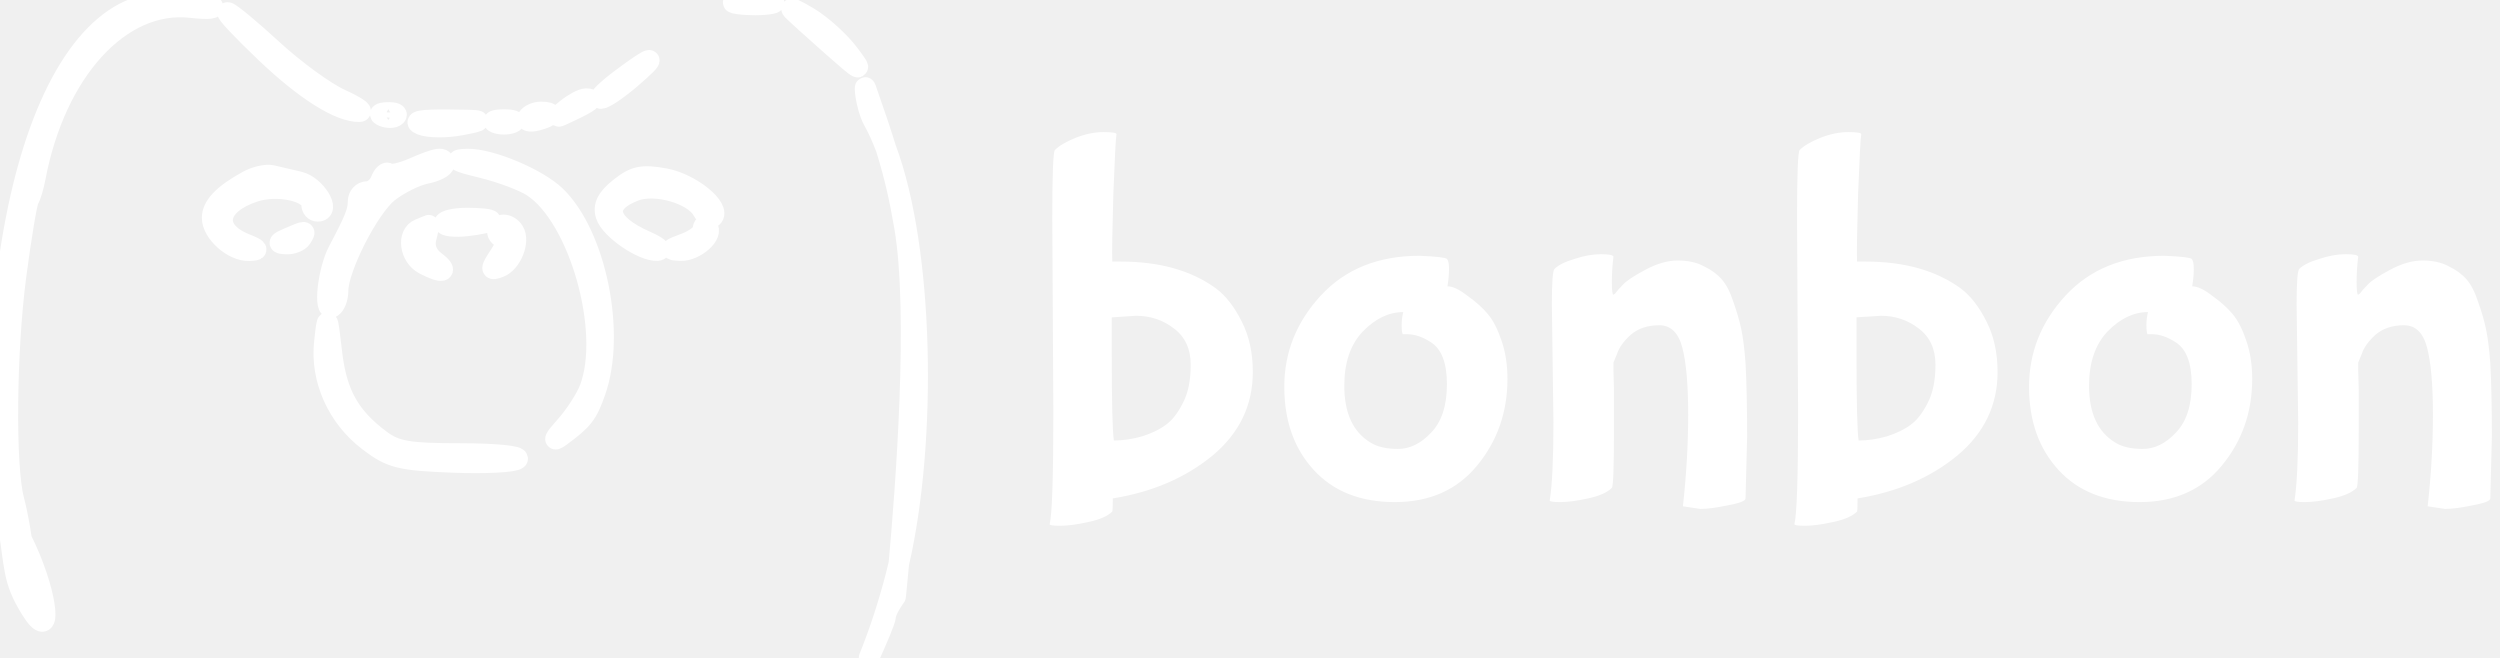
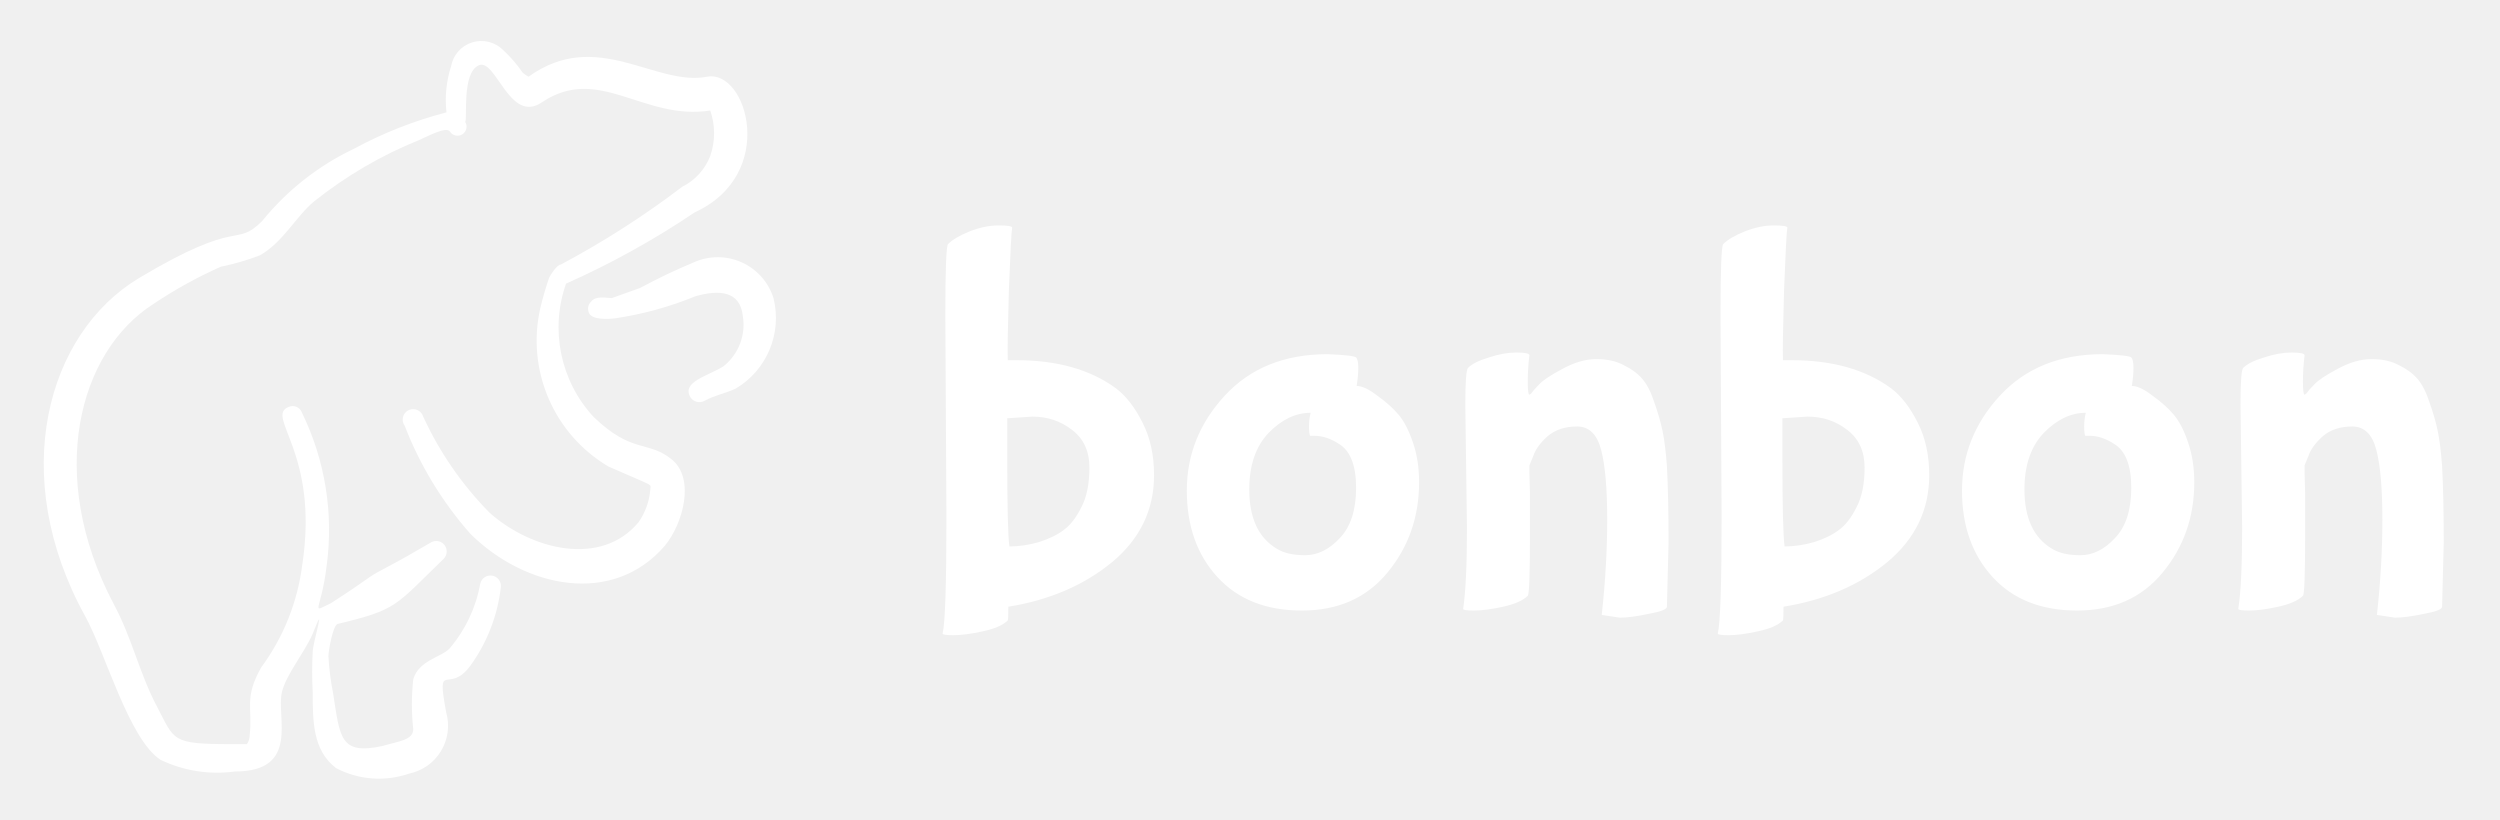
- <svg xmlns="http://www.w3.org/2000/svg" width="152" height="40" viewBox="0 0 152 40" fill="none">
-   <g transform="translate(-17.3762 -13.6972) scale(0.566)">
-     <path d="M124.505 37.138C123.707 35.703 123.449 32.942 123.723 33.725C124.654 36.382 125.34 38.414 125.879 40.163C129.952 51.023 130.31 71.534 127.254 84.74C127.053 86.947 126.91 88.28 126.91 88.28C126.9 88.294 125.883 89.669 125.842 90.418C125.818 90.845 124.906 92.962 124.055 94.845C125.163 92.102 126.115 89.19 126.91 86.14C127.03 85.683 127.144 85.216 127.254 84.74C127.975 76.852 129.448 57.8 127.851 48.55C127.307 45.401 126.818 43.211 125.879 40.163C125.461 39.047 125.002 38.032 124.505 37.138ZM44.032 25.584C46.827 24.11 51.701 23.677 53.401 24.753C54.01 25.14 53.173 25.242 51.21 25.02C43.661 24.169 36.666 31.818 34.497 43.294C34.317 44.246 34.002 45.297 33.797 45.629C33.592 45.962 32.973 49.671 32.421 53.873C31.359 61.966 31.246 74.331 32.201 77.901C32.483 78.951 32.83 80.747 33.023 82.12C33.161 82.4 33.321 82.738 33.505 83.14C35.92 88.415 36.352 93.438 34.005 89.64C32.004 86.402 32.35 85.325 31.441 79.682C30.368 73.032 30.517 59.814 31.76 51.538C33.795 37.987 38.205 28.661 44.032 25.584ZM65.542 60.929C65.873 57.962 65.876 57.965 66.36 62.118C66.87 66.489 68.255 68.969 71.568 71.444C73.226 72.684 74.577 72.913 80.213 72.913C83.898 72.913 86.621 73.186 86.287 73.521C85.953 73.855 82.82 74.016 79.323 73.877C73.618 73.652 72.685 73.415 70.281 71.58C66.919 69.014 65.097 64.921 65.542 60.929ZM80.913 41.283C83.362 41.231 88.448 43.364 90.406 45.262C94.722 49.448 96.861 59.94 94.677 66.216C93.813 68.701 93.346 69.303 90.886 71.105C90.036 71.728 90.234 71.297 91.377 70.036C92.43 68.875 93.632 67.022 94.049 65.919C96.37 59.777 92.898 47.532 87.91 44.264C86.95 43.634 84.501 42.715 82.469 42.223C79.651 41.54 79.282 41.317 80.913 41.283ZM75.094 42.245C77.777 41.078 78.419 40.998 78.419 41.831C78.419 42.173 77.529 42.632 76.441 42.849C75.353 43.067 73.546 43.966 72.427 44.846C70.342 46.487 67.02 52.993 67.02 55.435C67.02 56.184 66.725 56.979 66.365 57.202C65.424 57.785 65.911 53.27 67.018 51.174C68.815 47.77 69.157 46.919 69.157 45.848C69.157 45.255 69.604 44.769 70.15 44.769C70.695 44.769 71.345 44.243 71.592 43.599C71.838 42.955 72.22 42.608 72.44 42.827C72.659 43.045 73.854 42.784 75.094 42.245ZM76.749 48.388C76.811 48.358 76.689 48.988 76.48 49.79C76.237 50.717 76.586 51.615 77.437 52.26C79.001 53.444 78.232 53.65 76.235 52.581C74.69 51.755 74.381 49.355 75.747 48.803C76.237 48.606 76.687 48.419 76.749 48.388ZM84.119 49.044C84.119 48.12 85.332 48.123 85.906 49.05C86.567 50.123 85.649 52.414 84.359 52.91C83.347 53.298 83.351 53.155 84.403 51.55C85.049 50.565 85.249 49.757 84.849 49.756C84.448 49.756 84.119 49.436 84.119 49.044ZM57.299 43.628C58.138 43.166 59.307 42.899 59.895 43.033C60.483 43.167 61.815 43.48 62.856 43.727C64.593 44.141 66.297 46.907 64.815 46.907C64.46 46.907 64.169 46.578 64.169 46.176C64.169 44.774 60.544 43.967 58.005 44.805C53.909 46.157 53.44 48.942 57.065 50.389C58.497 50.961 58.57 51.1 57.457 51.137C55.721 51.194 53.482 49.201 53.482 47.596C53.482 46.32 54.691 45.063 57.299 43.628ZM97.266 44.382C98.873 43.102 99.689 42.934 102.141 43.382C104.921 43.89 108.208 46.568 107.24 47.536C107.005 47.771 106.513 47.429 106.148 46.777C105.17 45.03 101.102 43.866 98.898 44.704C95.326 46.062 95.808 48.22 100.103 50.106C101.305 50.634 101.857 51.092 101.329 51.123C99.746 51.22 96.262 48.835 95.783 47.329C95.464 46.322 95.886 45.482 97.266 44.382ZM106.207 48.866C106.207 48.441 106.413 48.301 106.665 48.552C107.449 49.337 105.397 51.184 103.805 51.126C102.516 51.078 102.582 50.962 104.247 50.354C105.325 49.96 106.207 49.29 106.207 48.866ZM61.676 49.756C63.582 48.937 63.607 48.937 63.101 49.756C62.859 50.148 62.118 50.447 61.455 50.419C60.473 50.378 60.515 50.256 61.676 49.756ZM80.913 47.62C82.285 47.62 83.407 47.745 83.407 47.898C83.407 48.05 82.285 48.307 80.913 48.467C79.542 48.627 78.42 48.502 78.419 48.189C78.419 47.876 79.542 47.62 80.913 47.62ZM78.776 37.059C82.794 37.094 82.88 37.128 80.211 37.641C78.65 37.941 76.726 37.925 75.937 37.604C74.97 37.212 75.897 37.035 78.776 37.059ZM84.832 37.044C85.812 37.044 86.213 37.206 85.723 37.404C85.234 37.602 84.432 37.602 83.942 37.404C83.452 37.206 83.853 37.044 84.832 37.044ZM88.793 36.219C90.268 36.219 90.057 36.703 88.394 37.138C87.609 37.343 87.147 37.221 87.367 36.866C87.587 36.51 88.228 36.219 88.793 36.219ZM72.304 36.276C73.055 36.245 73.475 36.413 73.239 36.65C73.002 36.886 72.388 36.911 71.874 36.706C71.306 36.478 71.474 36.31 72.304 36.276ZM93.637 34.794C94.542 34.794 94.138 35.124 91.957 36.163C90.278 36.962 90.255 36.947 91.559 35.902C92.32 35.293 93.254 34.795 93.637 34.794ZM55.156 25.532C55.42 25.534 57.582 27.324 59.962 29.513C62.344 31.703 65.628 34.1 67.26 34.841C68.891 35.581 69.814 36.195 69.313 36.204C67.178 36.24 63.517 33.939 59.245 29.877C56.733 27.487 54.893 25.532 55.156 25.532ZM97.373 32.706C100.973 30 101.553 29.988 98.397 32.686C97.04 33.845 95.629 34.794 95.262 34.794C94.896 34.794 95.846 33.854 97.373 32.706ZM115.825 25.299C115.434 24.902 116.236 25.253 117.607 26.082C118.978 26.912 120.899 28.651 121.876 29.946C123.472 32.063 123.292 31.983 120.095 29.163C118.139 27.436 116.217 25.698 115.825 25.299ZM111.551 24.311C113.51 24.306 114.396 24.44 113.52 24.609C112.643 24.778 111.04 24.782 109.957 24.619C108.875 24.455 109.592 24.317 111.551 24.311Z" fill="white" stroke="white" stroke-width="2.2" stroke-linejoin="round" />
+ <svg xmlns="http://www.w3.org/2000/svg" width="122" height="40" viewBox="0 0 122 40" fill="none">
+   <g transform="translate(2 2) scale(1.5)" fill="#FFFFFF" fill-rule="evenodd" clip-rule="evenodd">
+     <path d="M17.972 12.224a4.29 4.29 0 0 1-.89-4.33a27.5 27.5 0 0 0 4.19-2.321c2.702-1.24 1.701-4.651.401-4.411c-1.68.33-3.59-1.6-5.811 0a1 1 0 0 1-.19-.13a4.3 4.3 0 0 0-.64-.74a1 1 0 0 0-1.69.53a3.6 3.6 0 0 0-.15 1.5a13.4 13.4 0 0 0-3.001 1.18a8.6 8.6 0 0 0-3 2.361c-.891.88-.661-.15-4.002 1.85c-3 1.8-4.28 6.422-1.75 11.003c.65 1.17 1.42 4 2.45 4.67a4.27 4.27 0 0 0 2.42.38c2.141 0 1.331-1.79 1.531-2.59c.14-.57.71-1.24 1-1.89c.47-1.21 0 .29 0 .59q-.036.65 0 1.3c0 .95 0 1.9.76 2.48a3 3 0 0 0 2.371.18a1.59 1.59 0 0 0 1.21-2c-.32-1.75.07-.55.78-1.5a5.4 5.4 0 0 0 1-2.57a.34.34 0 0 0-.67-.11a4.47 4.47 0 0 1-1 2.11c-.26.28-1 .38-1.18 1a7.4 7.4 0 0 0 0 1.62c0 .36-.46.39-1 .55c-1.39.3-1.38-.27-1.61-1.73a8.4 8.4 0 0 1-.15-1.19c0-.15.14-1 .3-1.05c1.95-.47 1.85-.57 3.45-2.12a.34.34 0 0 0-.4-.54c-.53.31-1 .58-1.57.88s-.3.2-1.69 1.1c-.71.34-.33.29-.15-1.19a8.7 8.7 0 0 0-.8-5.002a.32.32 0 0 0-.43-.19c-.79.31 1 1.47.44 5.131a7.13 7.13 0 0 1-1.34 3.35c-.561 1.001-.271 1.291-.371 2.201a.53.53 0 0 1-.09.29h-.48c-2 0-1.86-.11-2.45-1.23s-.79-2.19-1.42-3.36c-2.171-4.131-1.151-8.162 1.31-9.732q1.043-.7 2.19-1.21a8 8 0 0 0 1.27-.37c.75-.42 1.18-1.271 1.76-1.751a13.7 13.7 0 0 1 3.421-2c.28-.12.88-.45 1-.28a.294.294 0 1 0 .5-.31c.08-.08-.12-1.591.44-1.841s1 1.93 2.06 1.2c1.851-1.24 3.302.61 5.472.27a2.25 2.25 0 0 1 0 1.48a1.87 1.87 0 0 1-.91 1a29 29 0 0 1-3.951 2.531c-.12 0-.35.35-.38.43q-.17.492-.29 1a4.76 4.76 0 0 0 2.22 5.142c1.59.7 1.36.54 1.36.76a2.15 2.15 0 0 1-.38 1.05c-1.21 1.46-3.47.91-4.84-.3a11 11 0 0 1-2.17-3.14a.34.34 0 1 0-.601.3a11.7 11.7 0 0 0 2.14 3.52c1.79 1.77 4.631 2.35 6.322.39c.59-.71 1-2.18.23-2.81s-1.29-.17-2.55-1.39" />
+     <path d="M23.833 8.374a1.9 1.9 0 0 0-2.6-1.17a19 19 0 0 0-1.74.83l-.92.33c-.18 0-.52-.09-.68.12a.32.32 0 0 0-.07.35c.08.24.6.22.85.19a11.2 11.2 0 0 0 2.62-.72c.78-.22 1.45-.17 1.54.64a1.73 1.73 0 0 1-.63 1.64c-.51.32-1.36.5-1.08 1a.35.35 0 0 0 .47.12c.33-.18.67-.24 1-.39a2.67 2.67 0 0 0 1.24-2.94" />
  </g>
-   <g transform="translate(27.5 -94.15)">
-     <path d="M36.543 119.237L36.479 107.429C36.479 104.763 36.532 103.376 36.639 103.269C36.895 103.013 37.311 102.768 37.887 102.533C38.484 102.299 39.049 102.181 39.583 102.181C40.116 102.181 40.383 102.224 40.383 102.309C40.34 102.523 40.276 103.739 40.191 105.957C40.127 108.155 40.105 109.52 40.127 110.053H40.639C43.007 110.053 44.937 110.597 46.431 111.685C47.028 112.133 47.551 112.805 47.999 113.701C48.447 114.576 48.671 115.6 48.671 116.773C48.671 118.8 47.849 120.496 46.207 121.861C44.564 123.205 42.548 124.069 40.159 124.453C40.159 124.944 40.148 125.211 40.127 125.253C39.849 125.531 39.359 125.744 38.655 125.893C37.972 126.043 37.407 126.117 36.959 126.117C36.532 126.117 36.319 126.085 36.319 126.021C36.468 125.424 36.543 123.163 36.543 119.237ZM40.223 120.933C40.777 120.933 41.353 120.848 41.951 120.677C42.548 120.485 43.028 120.251 43.391 119.973C43.775 119.696 44.116 119.259 44.415 118.661C44.735 118.064 44.895 117.285 44.895 116.325C44.895 115.365 44.553 114.629 43.871 114.117C43.209 113.605 42.441 113.349 41.567 113.349L40.095 113.445V115.749C40.095 118.629 40.137 120.357 40.223 120.933ZM64.153 117.189C64.153 119.216 63.534 120.976 62.297 122.469C61.081 123.941 59.417 124.677 57.305 124.677C55.214 124.677 53.572 124.027 52.377 122.725C51.182 121.424 50.585 119.739 50.585 117.669C50.585 115.579 51.321 113.733 52.793 112.133C54.286 110.512 56.292 109.701 58.809 109.701C59.833 109.744 60.388 109.808 60.473 109.893C60.558 109.979 60.601 110.181 60.601 110.501C60.601 110.821 60.569 111.173 60.505 111.557C60.825 111.557 61.23 111.749 61.721 112.133C62.233 112.496 62.649 112.869 62.969 113.253C63.289 113.637 63.566 114.181 63.801 114.885C64.036 115.568 64.153 116.336 64.153 117.189ZM59.481 114.949C58.99 114.629 58.51 114.469 58.041 114.469H57.785C57.742 114.384 57.721 114.203 57.721 113.925C57.721 113.648 57.753 113.381 57.817 113.125C56.942 113.125 56.121 113.52 55.353 114.309C54.606 115.099 54.233 116.197 54.233 117.605C54.233 119.269 54.766 120.421 55.833 121.061C56.238 121.317 56.793 121.445 57.497 121.445C58.222 121.445 58.894 121.115 59.513 120.453C60.153 119.792 60.473 118.811 60.473 117.509C60.473 116.208 60.142 115.355 59.481 114.949ZM70.597 116.645L70.629 117.829V120.261C70.629 122.544 70.586 123.728 70.501 123.813C70.224 124.091 69.744 124.304 69.061 124.453C68.378 124.603 67.813 124.677 67.365 124.677C66.938 124.677 66.725 124.645 66.725 124.581C66.874 123.621 66.949 122.043 66.949 119.845L66.853 112.645C66.853 111.323 66.906 110.608 67.013 110.501C67.248 110.267 67.653 110.064 68.229 109.893C68.805 109.701 69.338 109.605 69.829 109.605C70.341 109.605 70.597 109.659 70.597 109.765C70.533 110.277 70.501 110.789 70.501 111.301C70.501 111.813 70.533 112.069 70.597 112.069L70.693 112.005C70.8 111.856 70.96 111.675 71.173 111.461C71.386 111.227 71.834 110.928 72.517 110.565C73.221 110.181 73.882 109.989 74.501 109.989C75.141 109.989 75.674 110.107 76.101 110.341C76.549 110.555 76.912 110.821 77.189 111.141C77.466 111.461 77.701 111.92 77.893 112.517C78.106 113.115 78.266 113.669 78.373 114.181C78.48 114.693 78.565 115.376 78.629 116.229C78.693 117.403 78.725 118.896 78.725 120.709L78.629 124.453C78.629 124.603 78.277 124.741 77.573 124.869C76.869 125.019 76.304 125.093 75.877 125.093L74.821 124.933C75.034 123.013 75.141 121.157 75.141 119.365C75.141 117.552 75.024 116.197 74.789 115.301C74.554 114.384 74.085 113.925 73.381 113.925C72.677 113.925 72.101 114.117 71.653 114.501C71.226 114.885 70.949 115.269 70.821 115.653L70.597 116.197V116.645ZM81.824 119.237L81.76 107.429C81.76 104.763 81.813 103.376 81.92 103.269C82.176 103.013 82.592 102.768 83.168 102.533C83.765 102.299 84.331 102.181 84.864 102.181C85.397 102.181 85.664 102.224 85.664 102.309C85.621 102.523 85.557 103.739 85.472 105.957C85.408 108.155 85.387 109.52 85.408 110.053H85.92C88.288 110.053 90.219 110.597 91.712 111.685C92.309 112.133 92.832 112.805 93.28 113.701C93.728 114.576 93.952 115.6 93.952 116.773C93.952 118.8 93.131 120.496 91.488 121.861C89.845 123.205 87.829 124.069 85.44 124.453C85.44 124.944 85.429 125.211 85.408 125.253C85.131 125.531 84.64 125.744 83.936 125.893C83.253 126.043 82.688 126.117 82.24 126.117C81.813 126.117 81.6 126.085 81.6 126.021C81.749 125.424 81.824 123.163 81.824 119.237ZM85.504 120.933C86.059 120.933 86.635 120.848 87.232 120.677C87.829 120.485 88.309 120.251 88.672 119.973C89.056 119.696 89.397 119.259 89.696 118.661C90.016 118.064 90.176 117.285 90.176 116.325C90.176 115.365 89.835 114.629 89.152 114.117C88.491 113.605 87.723 113.349 86.848 113.349L85.376 113.445V115.749C85.376 118.629 85.419 120.357 85.504 120.933ZM109.434 117.189C109.434 119.216 108.816 120.976 107.578 122.469C106.362 123.941 104.698 124.677 102.586 124.677C100.496 124.677 98.853 124.027 97.658 122.725C96.464 121.424 95.866 119.739 95.866 117.669C95.866 115.579 96.602 113.733 98.074 112.133C99.568 110.512 101.573 109.701 104.09 109.701C105.114 109.744 105.669 109.808 105.754 109.893C105.84 109.979 105.882 110.181 105.882 110.501C105.882 110.821 105.85 111.173 105.786 111.557C106.106 111.557 106.512 111.749 107.002 112.133C107.514 112.496 107.93 112.869 108.25 113.253C108.57 113.637 108.848 114.181 109.082 114.885C109.317 115.568 109.434 116.336 109.434 117.189ZM104.762 114.949C104.272 114.629 103.792 114.469 103.322 114.469H103.066C103.024 114.384 103.002 114.203 103.002 113.925C103.002 113.648 103.034 113.381 103.098 113.125C102.224 113.125 101.402 113.52 100.634 114.309C99.888 115.099 99.514 116.197 99.514 117.605C99.514 119.269 100.048 120.421 101.114 121.061C101.52 121.317 102.074 121.445 102.778 121.445C103.504 121.445 104.176 121.115 104.794 120.453C105.434 119.792 105.754 118.811 105.754 117.509C105.754 116.208 105.424 115.355 104.762 114.949ZM115.878 116.645L115.91 117.829V120.261C115.91 122.544 115.868 123.728 115.782 123.813C115.505 124.091 115.025 124.304 114.342 124.453C113.66 124.603 113.094 124.677 112.646 124.677C112.22 124.677 112.006 124.645 112.006 124.581C112.156 123.621 112.23 122.043 112.23 119.845L112.134 112.645C112.134 111.323 112.188 110.608 112.294 110.501C112.529 110.267 112.934 110.064 113.51 109.893C114.086 109.701 114.62 109.605 115.11 109.605C115.622 109.605 115.878 109.659 115.878 109.765C115.814 110.277 115.782 110.789 115.782 111.301C115.782 111.813 115.814 112.069 115.878 112.069L115.974 112.005C116.081 111.856 116.241 111.675 116.454 111.461C116.668 111.227 117.116 110.928 117.798 110.565C118.502 110.181 119.164 109.989 119.782 109.989C120.422 109.989 120.956 110.107 121.382 110.341C121.83 110.555 122.193 110.821 122.47 111.141C122.748 111.461 122.982 111.92 123.174 112.517C123.388 113.115 123.548 113.669 123.654 114.181C123.761 114.693 123.846 115.376 123.91 116.229C123.974 117.403 124.006 118.896 124.006 120.709L123.91 124.453C123.91 124.603 123.558 124.741 122.854 124.869C122.15 125.019 121.585 125.093 121.158 125.093L120.102 124.933C120.316 123.013 120.422 121.157 120.422 119.365C120.422 117.552 120.305 116.197 120.07 115.301C119.836 114.384 119.366 113.925 118.662 113.925C117.958 113.925 117.382 114.117 116.934 114.501C116.508 114.885 116.23 115.269 116.102 115.653L115.878 116.197V116.645Z" fill="white" />
-   </g>
+   <path transform="translate(15.657 -74.363) scale(0.83542)" d="M36.543 119.237L36.479 107.429C36.479 104.763 36.532 103.376 36.639 103.269C36.895 103.013 37.311 102.768 37.887 102.533C38.484 102.299 39.049 102.181 39.583 102.181C40.116 102.181 40.383 102.224 40.383 102.309C40.34 102.523 40.276 103.739 40.191 105.957C40.127 108.155 40.105 109.52 40.127 110.053H40.639C43.007 110.053 44.937 110.597 46.431 111.685C47.028 112.133 47.551 112.805 47.999 113.701C48.447 114.576 48.671 115.6 48.671 116.773C48.671 118.8 47.849 120.496 46.207 121.861C44.564 123.205 42.548 124.069 40.159 124.453C40.159 124.944 40.148 125.211 40.127 125.253C39.849 125.531 39.359 125.744 38.655 125.893C37.972 126.043 37.407 126.117 36.959 126.117C36.532 126.117 36.319 126.085 36.319 126.021C36.468 125.424 36.543 123.163 36.543 119.237ZM40.223 120.933C40.777 120.933 41.353 120.848 41.951 120.677C42.548 120.485 43.028 120.251 43.391 119.973C43.775 119.696 44.116 119.259 44.415 118.661C44.735 118.064 44.895 117.285 44.895 116.325C44.895 115.365 44.553 114.629 43.871 114.117C43.209 113.605 42.441 113.349 41.567 113.349L40.095 113.445V115.749C40.095 118.629 40.137 120.357 40.223 120.933ZM64.153 117.189C64.153 119.216 63.534 120.976 62.297 122.469C61.081 123.941 59.417 124.677 57.305 124.677C55.214 124.677 53.572 124.027 52.377 122.725C51.182 121.424 50.585 119.739 50.585 117.669C50.585 115.579 51.321 113.733 52.793 112.133C54.286 110.512 56.292 109.701 58.809 109.701C59.833 109.744 60.388 109.808 60.473 109.893C60.558 109.979 60.601 110.181 60.601 110.501C60.601 110.821 60.569 111.173 60.505 111.557C60.825 111.557 61.23 111.749 61.721 112.133C62.233 112.496 62.649 112.869 62.969 113.253C63.289 113.637 63.566 114.181 63.801 114.885C64.036 115.568 64.153 116.336 64.153 117.189ZM59.481 114.949C58.99 114.629 58.51 114.469 58.041 114.469H57.785C57.742 114.384 57.721 114.203 57.721 113.925C57.721 113.648 57.753 113.381 57.817 113.125C56.942 113.125 56.121 113.52 55.353 114.309C54.606 115.099 54.233 116.197 54.233 117.605C54.233 119.269 54.766 120.421 55.833 121.061C56.238 121.317 56.793 121.445 57.497 121.445C58.222 121.445 58.894 121.115 59.513 120.453C60.153 119.792 60.473 118.811 60.473 117.509C60.473 116.208 60.142 115.355 59.481 114.949ZM70.597 116.645L70.629 117.829V120.261C70.629 122.544 70.586 123.728 70.501 123.813C70.224 124.091 69.744 124.304 69.061 124.453C68.378 124.603 67.813 124.677 67.365 124.677C66.938 124.677 66.725 124.645 66.725 124.581C66.874 123.621 66.949 122.043 66.949 119.845L66.853 112.645C66.853 111.323 66.906 110.608 67.013 110.501C67.248 110.267 67.653 110.064 68.229 109.893C68.805 109.701 69.338 109.605 69.829 109.605C70.341 109.605 70.597 109.659 70.597 109.765C70.533 110.277 70.501 110.789 70.501 111.301C70.501 111.813 70.533 112.069 70.597 112.069L70.693 112.005C70.8 111.856 70.96 111.675 71.173 111.461C71.386 111.227 71.834 110.928 72.517 110.565C73.221 110.181 73.882 109.989 74.501 109.989C75.141 109.989 75.674 110.107 76.101 110.341C76.549 110.555 76.912 110.821 77.189 111.141C77.466 111.461 77.701 111.92 77.893 112.517C78.106 113.115 78.266 113.669 78.373 114.181C78.48 114.693 78.565 115.376 78.629 116.229C78.693 117.403 78.725 118.896 78.725 120.709L78.629 124.453C78.629 124.603 78.277 124.741 77.573 124.869C76.869 125.019 76.304 125.093 75.877 125.093L74.821 124.933C75.034 123.013 75.141 121.157 75.141 119.365C75.141 117.552 75.024 116.197 74.789 115.301C74.554 114.384 74.085 113.925 73.381 113.925C72.677 113.925 72.101 114.117 71.653 114.501C71.226 114.885 70.949 115.269 70.821 115.653L70.597 116.197V116.645ZM81.824 119.237L81.76 107.429C81.76 104.763 81.813 103.376 81.92 103.269C82.176 103.013 82.592 102.768 83.168 102.533C83.765 102.299 84.331 102.181 84.864 102.181C85.397 102.181 85.664 102.224 85.664 102.309C85.621 102.523 85.557 103.739 85.472 105.957C85.408 108.155 85.387 109.52 85.408 110.053H85.92C88.288 110.053 90.219 110.597 91.712 111.685C92.309 112.133 92.832 112.805 93.28 113.701C93.728 114.576 93.952 115.6 93.952 116.773C93.952 118.8 93.131 120.496 91.488 121.861C89.845 123.205 87.829 124.069 85.44 124.453C85.44 124.944 85.429 125.211 85.408 125.253C85.131 125.531 84.64 125.744 83.936 125.893C83.253 126.043 82.688 126.117 82.24 126.117C81.813 126.117 81.6 126.085 81.6 126.021C81.749 125.424 81.824 123.163 81.824 119.237ZM85.504 120.933C86.059 120.933 86.635 120.848 87.232 120.677C87.829 120.485 88.309 120.251 88.672 119.973C89.056 119.696 89.397 119.259 89.696 118.661C90.016 118.064 90.176 117.285 90.176 116.325C90.176 115.365 89.835 114.629 89.152 114.117C88.491 113.605 87.723 113.349 86.848 113.349L85.376 113.445V115.749C85.376 118.629 85.419 120.357 85.504 120.933ZM109.434 117.189C109.434 119.216 108.816 120.976 107.578 122.469C106.362 123.941 104.698 124.677 102.586 124.677C100.496 124.677 98.853 124.027 97.658 122.725C96.464 121.424 95.866 119.739 95.866 117.669C95.866 115.579 96.602 113.733 98.074 112.133C99.568 110.512 101.573 109.701 104.09 109.701C105.114 109.744 105.669 109.808 105.754 109.893C105.84 109.979 105.882 110.181 105.882 110.501C105.882 110.821 105.85 111.173 105.786 111.557C106.106 111.557 106.512 111.749 107.002 112.133C107.514 112.496 107.93 112.869 108.25 113.253C108.57 113.637 108.848 114.181 109.082 114.885C109.317 115.568 109.434 116.336 109.434 117.189ZM104.762 114.949C104.272 114.629 103.792 114.469 103.322 114.469H103.066C103.024 114.384 103.002 114.203 103.002 113.925C103.002 113.648 103.034 113.381 103.098 113.125C102.224 113.125 101.402 113.52 100.634 114.309C99.888 115.099 99.514 116.197 99.514 117.605C99.514 119.269 100.048 120.421 101.114 121.061C101.52 121.317 102.074 121.445 102.778 121.445C103.504 121.445 104.176 121.115 104.794 120.453C105.434 119.792 105.754 118.811 105.754 117.509C105.754 116.208 105.424 115.355 104.762 114.949ZM115.878 116.645L115.91 117.829V120.261C115.91 122.544 115.868 123.728 115.782 123.813C115.505 124.091 115.025 124.304 114.342 124.453C113.66 124.603 113.094 124.677 112.646 124.677C112.22 124.677 112.006 124.645 112.006 124.581C112.156 123.621 112.23 122.043 112.23 119.845L112.134 112.645C112.134 111.323 112.188 110.608 112.294 110.501C112.529 110.267 112.934 110.064 113.51 109.893C114.086 109.701 114.62 109.605 115.11 109.605C115.622 109.605 115.878 109.659 115.878 109.765C115.814 110.277 115.782 110.789 115.782 111.301C115.782 111.813 115.814 112.069 115.878 112.069L115.974 112.005C116.081 111.856 116.241 111.675 116.454 111.461C116.668 111.227 117.116 110.928 117.798 110.565C118.502 110.181 119.164 109.989 119.782 109.989C120.422 109.989 120.956 110.107 121.382 110.341C121.83 110.555 122.193 110.821 122.47 111.141C122.748 111.461 122.982 111.92 123.174 112.517C123.388 113.115 123.548 113.669 123.654 114.181C123.761 114.693 123.846 115.376 123.91 116.229C123.974 117.403 124.006 118.896 124.006 120.709L123.91 124.453C123.91 124.603 123.558 124.741 122.854 124.869C122.15 125.019 121.585 125.093 121.158 125.093L120.102 124.933C120.316 123.013 120.422 121.157 120.422 119.365C120.422 117.552 120.305 116.197 120.07 115.301C119.836 114.384 119.366 113.925 118.662 113.925C117.958 113.925 117.382 114.117 116.934 114.501C116.508 114.885 116.23 115.269 116.102 115.653L115.878 116.197V116.645Z" fill="#FFFFFF" />
</svg>
